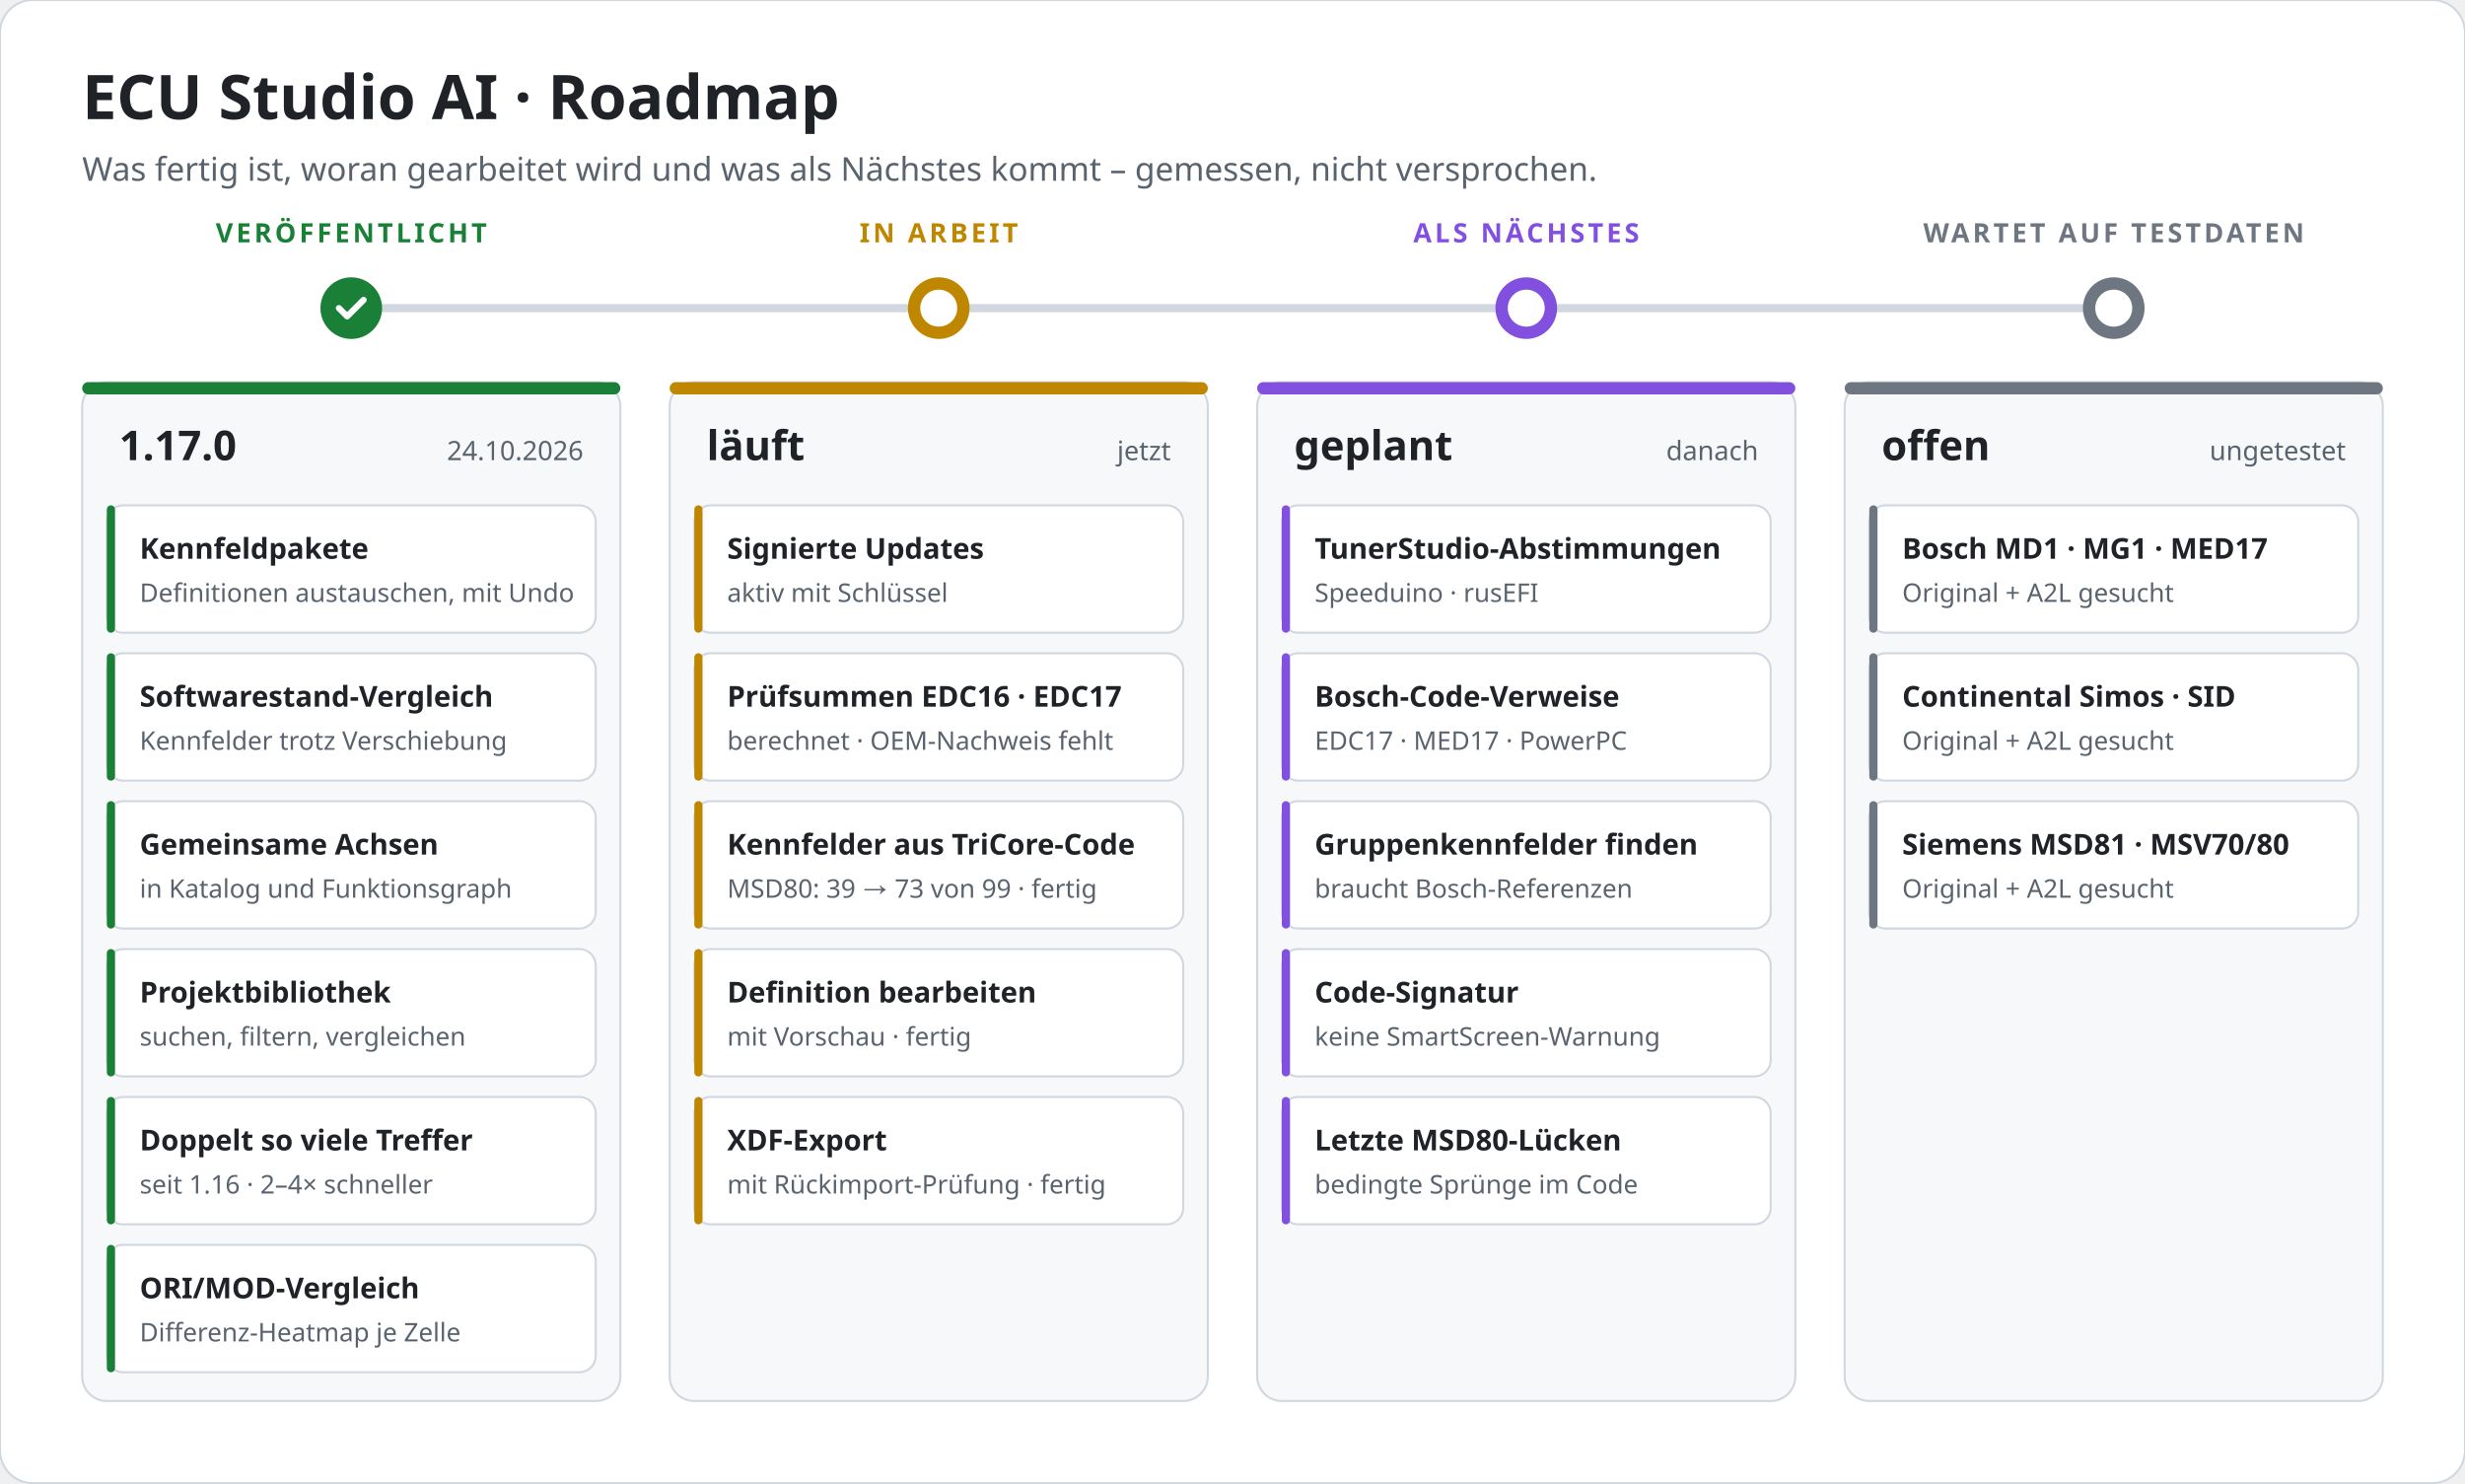
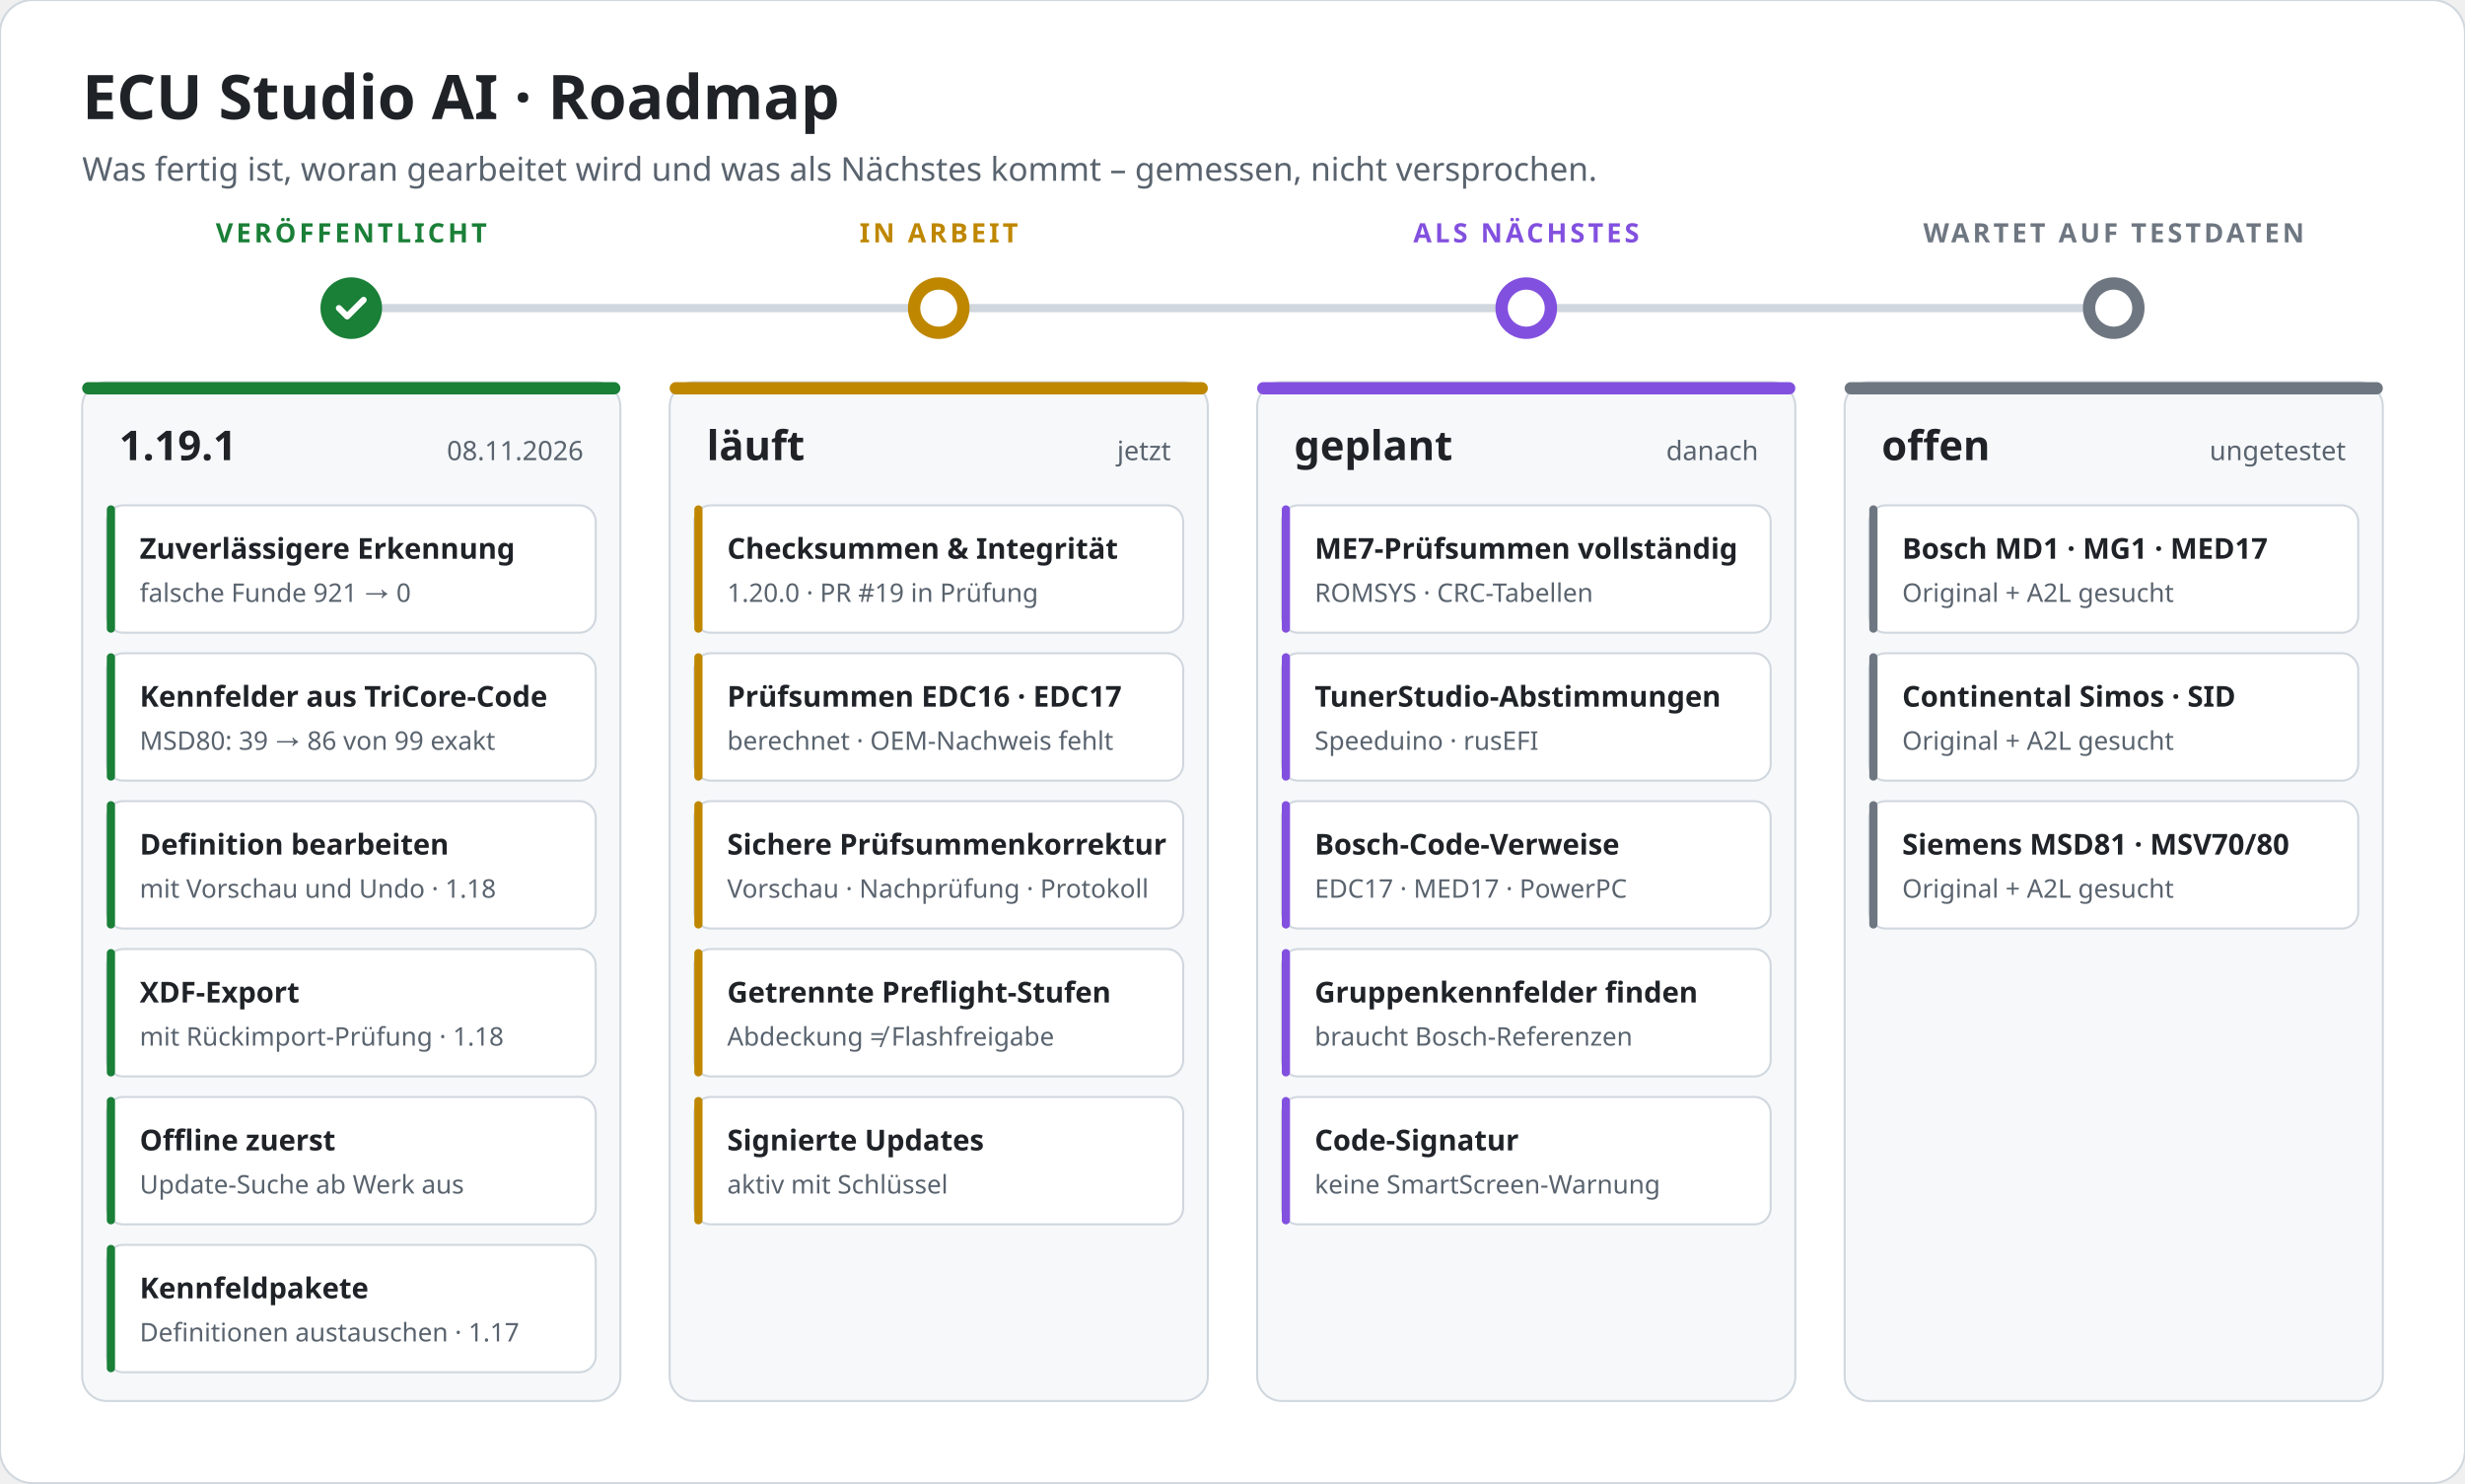
<svg xmlns="http://www.w3.org/2000/svg" width="1200" height="722" viewBox="0 0 1200 722" font-family="-apple-system,BlinkMacSystemFont,'Segoe UI','Noto Sans',Helvetica,Arial,sans-serif">
  <rect width="1200" height="722" rx="16" fill="#ffffff" stroke="#d0d7de" />
  <text x="40" y="58" font-size="30" font-weight="700" fill="#1f2328">ECU Studio AI · Roadmap</text>
  <text x="40" y="88" font-size="16" fill="#59636e">Was fertig ist, woran gearbeitet wird und was als Nächstes kommt – gemessen, nicht versprochen.</text>
  <line x1="171.0" y1="150" x2="1029.0" y2="150" stroke="#d0d7de" stroke-width="4" stroke-linecap="round" />
  <line x1="171.0" y1="150" x2="171.0" y2="150" stroke="#1a7f37" stroke-width="4" stroke-linecap="round" />
  <circle cx="171.0" cy="150" r="15" fill="#1a7f37" />
  <path d="M165.0 150 l4 4 l8 -8" stroke="#ffffff" stroke-width="3" fill="none" stroke-linecap="round" stroke-linejoin="round" />
  <text x="171.0" y="118" text-anchor="middle" font-size="13" font-weight="700" letter-spacing="1.5" fill="#1a7f37">VERÖFFENTLICHT</text>
  <rect x="40" y="186" width="262" height="496" rx="12" fill="#f6f8fa" stroke="#d0d7de" />
  <rect x="40" y="186" width="262" height="6" rx="3" fill="#1a7f37" />
-   <text x="58" y="224" font-size="20" font-weight="700" fill="#1f2328">1.17.0</text>
-   <text x="284" y="224" text-anchor="end" font-size="13" fill="#59636e">24.10.2026</text>
+   <text x="58" y="224" font-size="20" font-weight="700" fill="#1f2328">1.19.1</text>
+   <text x="284" y="224" text-anchor="end" font-size="13" fill="#59636e">08.11.2026</text>
  <rect x="52" y="246" width="238" height="62" rx="8" fill="#ffffff" stroke="#d0d7de" />
  <rect x="52" y="246" width="4" height="62" rx="2" fill="#1a7f37" />
-   <text x="68" y="272" font-size="14" font-weight="600" fill="#1f2328">Kennfeldpakete</text>
-   <text x="68" y="293" font-size="12.5" fill="#59636e">Definitionen austauschen, mit Undo</text>
+   <text x="68" y="272" font-size="14" font-weight="600" fill="#1f2328">Zuverlässigere Erkennung</text>
+   <text x="68" y="293" font-size="12.5" fill="#59636e">falsche Funde 921 → 0</text>
  <rect x="52" y="318" width="238" height="62" rx="8" fill="#ffffff" stroke="#d0d7de" />
  <rect x="52" y="318" width="4" height="62" rx="2" fill="#1a7f37" />
-   <text x="68" y="344" font-size="14" font-weight="600" fill="#1f2328">Softwarestand-Vergleich</text>
-   <text x="68" y="365" font-size="12.5" fill="#59636e">Kennfelder trotz Verschiebung</text>
+   <text x="68" y="344" font-size="14" font-weight="600" fill="#1f2328">Kennfelder aus TriCore-Code</text>
+   <text x="68" y="365" font-size="12.5" fill="#59636e">MSD80: 39 → 86 von 99 exakt</text>
  <rect x="52" y="390" width="238" height="62" rx="8" fill="#ffffff" stroke="#d0d7de" />
  <rect x="52" y="390" width="4" height="62" rx="2" fill="#1a7f37" />
-   <text x="68" y="416" font-size="14" font-weight="600" fill="#1f2328">Gemeinsame Achsen</text>
-   <text x="68" y="437" font-size="12.5" fill="#59636e">in Katalog und Funktionsgraph</text>
+   <text x="68" y="416" font-size="14" font-weight="600" fill="#1f2328">Definition bearbeiten</text>
+   <text x="68" y="437" font-size="12.5" fill="#59636e">mit Vorschau und Undo · 1.18</text>
  <rect x="52" y="462" width="238" height="62" rx="8" fill="#ffffff" stroke="#d0d7de" />
  <rect x="52" y="462" width="4" height="62" rx="2" fill="#1a7f37" />
-   <text x="68" y="488" font-size="14" font-weight="600" fill="#1f2328">Projektbibliothek</text>
-   <text x="68" y="509" font-size="12.5" fill="#59636e">suchen, filtern, vergleichen</text>
+   <text x="68" y="488" font-size="14" font-weight="600" fill="#1f2328">XDF-Export</text>
+   <text x="68" y="509" font-size="12.5" fill="#59636e">mit Rückimport-Prüfung · 1.18</text>
  <rect x="52" y="534" width="238" height="62" rx="8" fill="#ffffff" stroke="#d0d7de" />
  <rect x="52" y="534" width="4" height="62" rx="2" fill="#1a7f37" />
-   <text x="68" y="560" font-size="14" font-weight="600" fill="#1f2328">Doppelt so viele Treffer</text>
-   <text x="68" y="581" font-size="12.5" fill="#59636e">seit 1.16 · 2–4× schneller</text>
+   <text x="68" y="560" font-size="14" font-weight="600" fill="#1f2328">Offline zuerst</text>
+   <text x="68" y="581" font-size="12.5" fill="#59636e">Update-Suche ab Werk aus</text>
  <rect x="52" y="606" width="238" height="62" rx="8" fill="#ffffff" stroke="#d0d7de" />
  <rect x="52" y="606" width="4" height="62" rx="2" fill="#1a7f37" />
-   <text x="68" y="632" font-size="14" font-weight="600" fill="#1f2328">ORI/MOD-Vergleich</text>
-   <text x="68" y="653" font-size="12.5" fill="#59636e">Differenz-Heatmap je Zelle</text>
+   <text x="68" y="632" font-size="14" font-weight="600" fill="#1f2328">Kennfeldpakete</text>
+   <text x="68" y="653" font-size="12.5" fill="#59636e">Definitionen austauschen · 1.17</text>
  <circle cx="457.0" cy="150" r="15" fill="#bf8700" />
  <circle cx="457.0" cy="150" r="9" fill="#ffffff" />
  <text x="457.0" y="118" text-anchor="middle" font-size="13" font-weight="700" letter-spacing="1.5" fill="#bf8700">IN ARBEIT</text>
  <rect x="326" y="186" width="262" height="496" rx="12" fill="#f6f8fa" stroke="#d0d7de" />
  <rect x="326" y="186" width="262" height="6" rx="3" fill="#bf8700" />
  <text x="344" y="224" font-size="20" font-weight="700" fill="#1f2328">läuft</text>
  <text x="570" y="224" text-anchor="end" font-size="13" fill="#59636e">jetzt</text>
  <rect x="338" y="246" width="238" height="62" rx="8" fill="#ffffff" stroke="#d0d7de" />
  <rect x="338" y="246" width="4" height="62" rx="2" fill="#bf8700" />
-   <text x="354" y="272" font-size="14" font-weight="600" fill="#1f2328">Signierte Updates</text>
-   <text x="354" y="293" font-size="12.5" fill="#59636e">aktiv mit Schlüssel</text>
+   <text x="354" y="272" font-size="14" font-weight="600" fill="#1f2328">Checksummen &amp; Integrität</text>
+   <text x="354" y="293" font-size="12.5" fill="#59636e">1.20.0 · PR #19 in Prüfung</text>
  <rect x="338" y="318" width="238" height="62" rx="8" fill="#ffffff" stroke="#d0d7de" />
  <rect x="338" y="318" width="4" height="62" rx="2" fill="#bf8700" />
  <text x="354" y="344" font-size="14" font-weight="600" fill="#1f2328">Prüfsummen EDC16 · EDC17</text>
  <text x="354" y="365" font-size="12.5" fill="#59636e">berechnet · OEM-Nachweis fehlt</text>
  <rect x="338" y="390" width="238" height="62" rx="8" fill="#ffffff" stroke="#d0d7de" />
  <rect x="338" y="390" width="4" height="62" rx="2" fill="#bf8700" />
-   <text x="354" y="416" font-size="14" font-weight="600" fill="#1f2328">Kennfelder aus TriCore-Code</text>
-   <text x="354" y="437" font-size="12.5" fill="#59636e">MSD80: 39 → 73 von 99 · fertig</text>
+   <text x="354" y="416" font-size="14" font-weight="600" fill="#1f2328">Sichere Prüfsummenkorrektur</text>
+   <text x="354" y="437" font-size="12.5" fill="#59636e">Vorschau · Nachprüfung · Protokoll</text>
  <rect x="338" y="462" width="238" height="62" rx="8" fill="#ffffff" stroke="#d0d7de" />
  <rect x="338" y="462" width="4" height="62" rx="2" fill="#bf8700" />
-   <text x="354" y="488" font-size="14" font-weight="600" fill="#1f2328">Definition bearbeiten</text>
-   <text x="354" y="509" font-size="12.5" fill="#59636e">mit Vorschau · fertig</text>
+   <text x="354" y="488" font-size="14" font-weight="600" fill="#1f2328">Getrennte Preflight-Stufen</text>
+   <text x="354" y="509" font-size="12.5" fill="#59636e">Abdeckung ≠ Flashfreigabe</text>
  <rect x="338" y="534" width="238" height="62" rx="8" fill="#ffffff" stroke="#d0d7de" />
  <rect x="338" y="534" width="4" height="62" rx="2" fill="#bf8700" />
-   <text x="354" y="560" font-size="14" font-weight="600" fill="#1f2328">XDF-Export</text>
-   <text x="354" y="581" font-size="12.5" fill="#59636e">mit Rückimport-Prüfung · fertig</text>
+   <text x="354" y="560" font-size="14" font-weight="600" fill="#1f2328">Signierte Updates</text>
+   <text x="354" y="581" font-size="12.5" fill="#59636e">aktiv mit Schlüssel</text>
  <circle cx="743.0" cy="150" r="15" fill="#8250df" />
  <circle cx="743.0" cy="150" r="9" fill="#ffffff" />
  <text x="743.0" y="118" text-anchor="middle" font-size="13" font-weight="700" letter-spacing="1.5" fill="#8250df">ALS NÄCHSTES</text>
  <rect x="612" y="186" width="262" height="496" rx="12" fill="#f6f8fa" stroke="#d0d7de" />
  <rect x="612" y="186" width="262" height="6" rx="3" fill="#8250df" />
  <text x="630" y="224" font-size="20" font-weight="700" fill="#1f2328">geplant</text>
  <text x="856" y="224" text-anchor="end" font-size="13" fill="#59636e">danach</text>
  <rect x="624" y="246" width="238" height="62" rx="8" fill="#ffffff" stroke="#d0d7de" />
  <rect x="624" y="246" width="4" height="62" rx="2" fill="#8250df" />
-   <text x="640" y="272" font-size="14" font-weight="600" fill="#1f2328">TunerStudio-Abstimmungen</text>
-   <text x="640" y="293" font-size="12.5" fill="#59636e">Speeduino · rusEFI</text>
+   <text x="640" y="272" font-size="14" font-weight="600" fill="#1f2328">ME7-Prüfsummen vollständig</text>
+   <text x="640" y="293" font-size="12.5" fill="#59636e">ROMSYS · CRC-Tabellen</text>
  <rect x="624" y="318" width="238" height="62" rx="8" fill="#ffffff" stroke="#d0d7de" />
  <rect x="624" y="318" width="4" height="62" rx="2" fill="#8250df" />
-   <text x="640" y="344" font-size="14" font-weight="600" fill="#1f2328">Bosch-Code-Verweise</text>
-   <text x="640" y="365" font-size="12.5" fill="#59636e">EDC17 · MED17 · PowerPC</text>
+   <text x="640" y="344" font-size="14" font-weight="600" fill="#1f2328">TunerStudio-Abstimmungen</text>
+   <text x="640" y="365" font-size="12.5" fill="#59636e">Speeduino · rusEFI</text>
  <rect x="624" y="390" width="238" height="62" rx="8" fill="#ffffff" stroke="#d0d7de" />
  <rect x="624" y="390" width="4" height="62" rx="2" fill="#8250df" />
-   <text x="640" y="416" font-size="14" font-weight="600" fill="#1f2328">Gruppenkennfelder finden</text>
-   <text x="640" y="437" font-size="12.5" fill="#59636e">braucht Bosch-Referenzen</text>
+   <text x="640" y="416" font-size="14" font-weight="600" fill="#1f2328">Bosch-Code-Verweise</text>
+   <text x="640" y="437" font-size="12.5" fill="#59636e">EDC17 · MED17 · PowerPC</text>
  <rect x="624" y="462" width="238" height="62" rx="8" fill="#ffffff" stroke="#d0d7de" />
  <rect x="624" y="462" width="4" height="62" rx="2" fill="#8250df" />
-   <text x="640" y="488" font-size="14" font-weight="600" fill="#1f2328">Code-Signatur</text>
-   <text x="640" y="509" font-size="12.5" fill="#59636e">keine SmartScreen-Warnung</text>
+   <text x="640" y="488" font-size="14" font-weight="600" fill="#1f2328">Gruppenkennfelder finden</text>
+   <text x="640" y="509" font-size="12.5" fill="#59636e">braucht Bosch-Referenzen</text>
  <rect x="624" y="534" width="238" height="62" rx="8" fill="#ffffff" stroke="#d0d7de" />
  <rect x="624" y="534" width="4" height="62" rx="2" fill="#8250df" />
-   <text x="640" y="560" font-size="14" font-weight="600" fill="#1f2328">Letzte MSD80-Lücken</text>
-   <text x="640" y="581" font-size="12.5" fill="#59636e">bedingte Sprünge im Code</text>
+   <text x="640" y="560" font-size="14" font-weight="600" fill="#1f2328">Code-Signatur</text>
+   <text x="640" y="581" font-size="12.5" fill="#59636e">keine SmartScreen-Warnung</text>
  <circle cx="1029.0" cy="150" r="15" fill="#6e7781" />
  <circle cx="1029.0" cy="150" r="9" fill="#ffffff" />
  <text x="1029.0" y="118" text-anchor="middle" font-size="13" font-weight="700" letter-spacing="1.5" fill="#6e7781">WARTET AUF TESTDATEN</text>
  <rect x="898" y="186" width="262" height="496" rx="12" fill="#f6f8fa" stroke="#d0d7de" />
  <rect x="898" y="186" width="262" height="6" rx="3" fill="#6e7781" />
  <text x="916" y="224" font-size="20" font-weight="700" fill="#1f2328">offen</text>
  <text x="1142" y="224" text-anchor="end" font-size="13" fill="#59636e">ungetestet</text>
  <rect x="910" y="246" width="238" height="62" rx="8" fill="#ffffff" stroke="#d0d7de" />
  <rect x="910" y="246" width="4" height="62" rx="2" fill="#6e7781" />
  <text x="926" y="272" font-size="14" font-weight="600" fill="#1f2328">Bosch MD1 · MG1 · MED17</text>
  <text x="926" y="293" font-size="12.5" fill="#59636e">Original + A2L gesucht</text>
  <rect x="910" y="318" width="238" height="62" rx="8" fill="#ffffff" stroke="#d0d7de" />
  <rect x="910" y="318" width="4" height="62" rx="2" fill="#6e7781" />
  <text x="926" y="344" font-size="14" font-weight="600" fill="#1f2328">Continental Simos · SID</text>
  <text x="926" y="365" font-size="12.5" fill="#59636e">Original + A2L gesucht</text>
  <rect x="910" y="390" width="238" height="62" rx="8" fill="#ffffff" stroke="#d0d7de" />
  <rect x="910" y="390" width="4" height="62" rx="2" fill="#6e7781" />
  <text x="926" y="416" font-size="14" font-weight="600" fill="#1f2328">Siemens MSD81 · MSV70/80</text>
  <text x="926" y="437" font-size="12.5" fill="#59636e">Original + A2L gesucht</text>
</svg>
